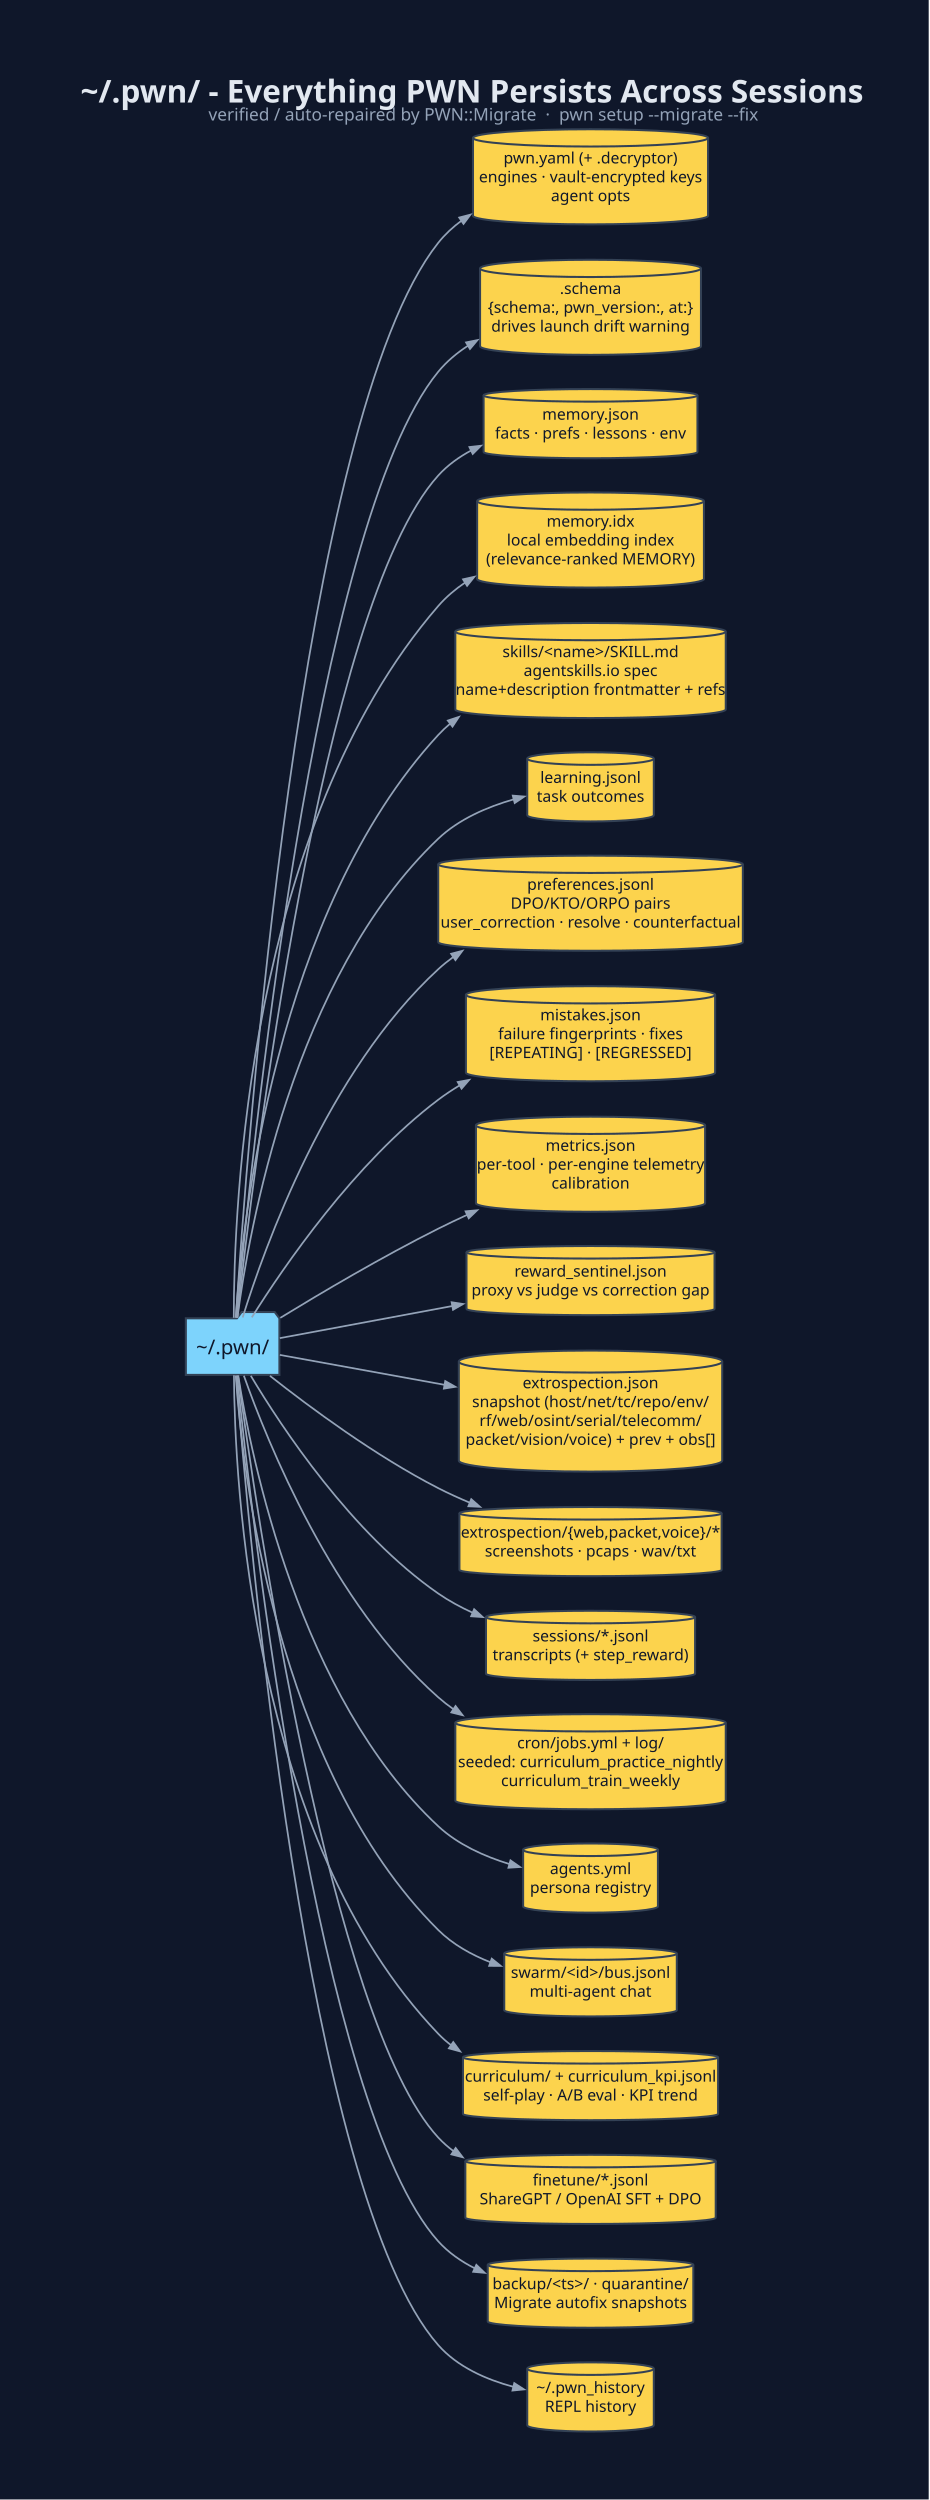
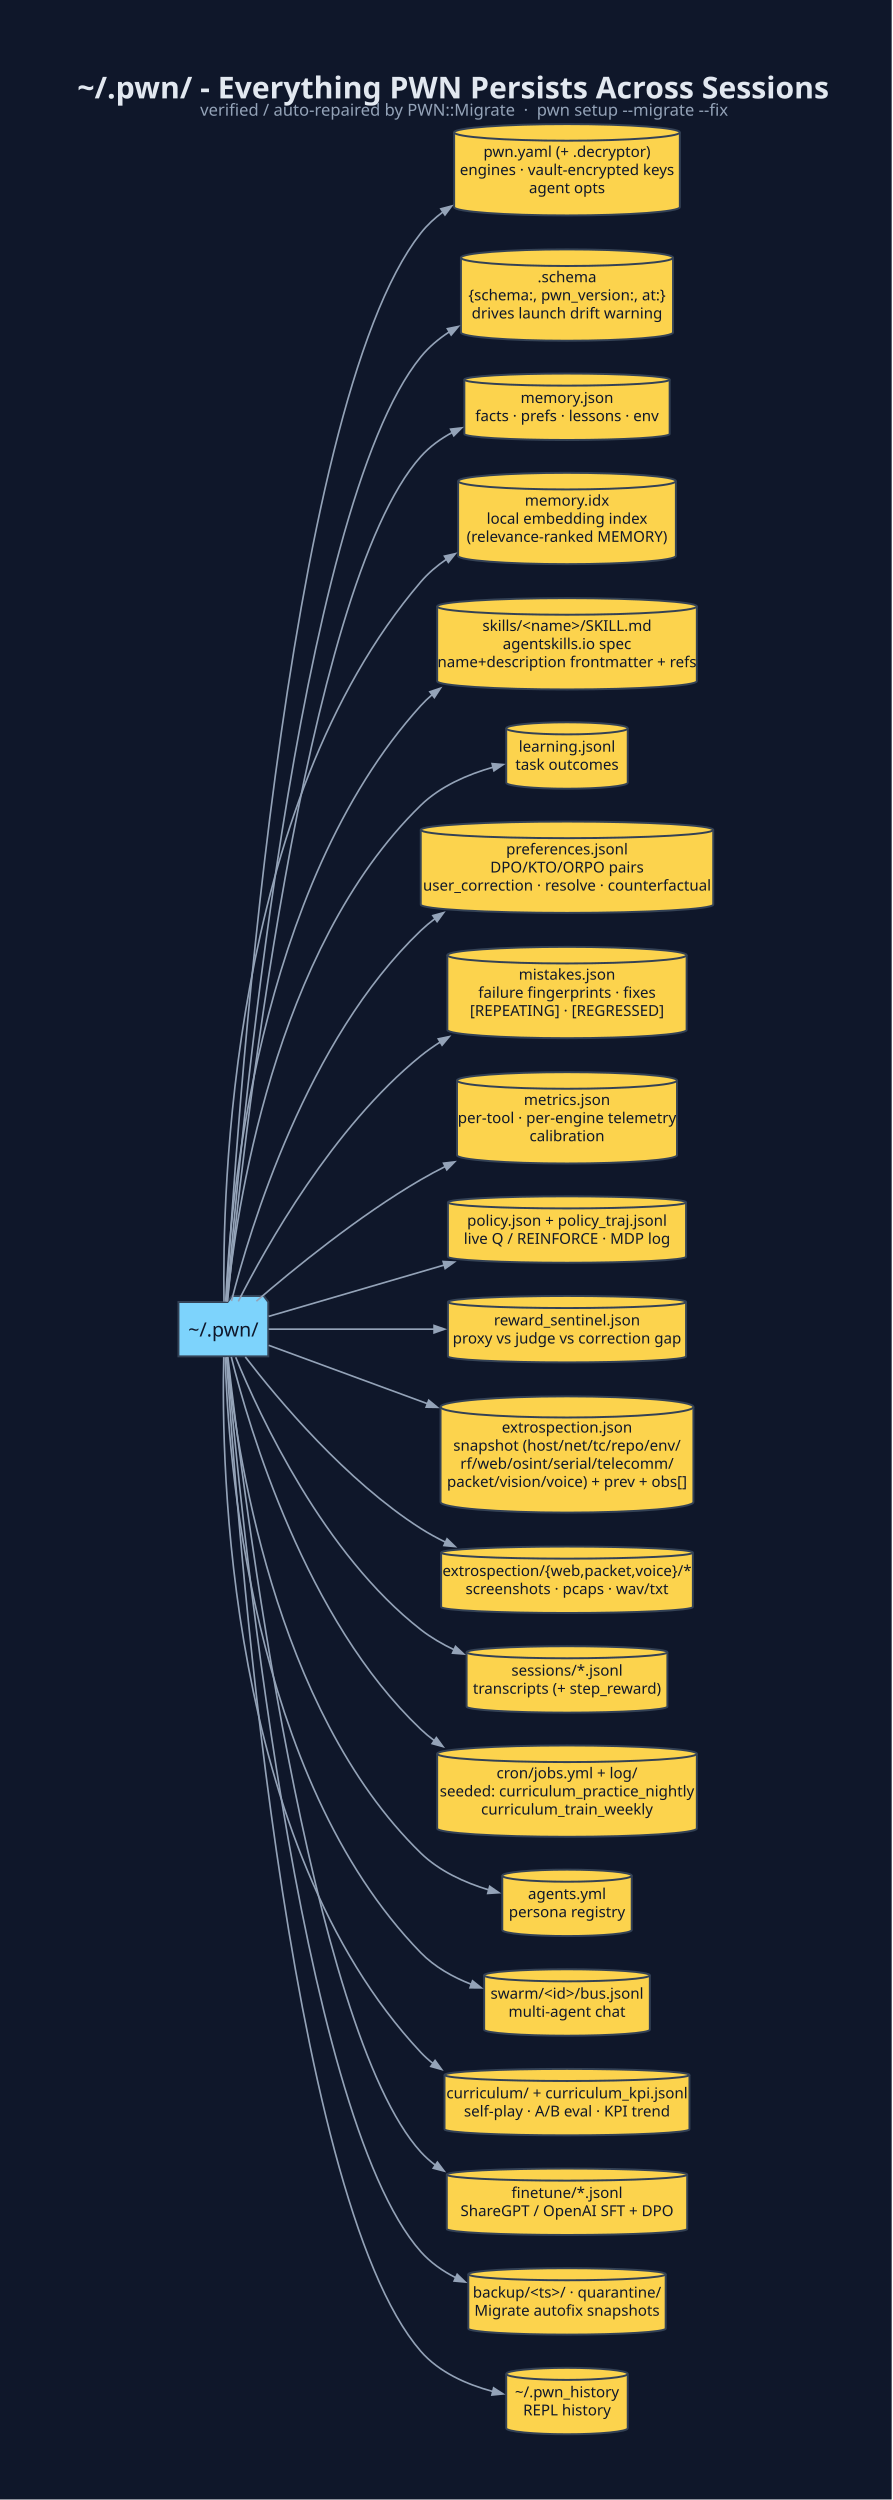
- <svg xmlns="http://www.w3.org/2000/svg" width="591pt" height="1590pt" viewBox="0.00 0.00 591.00 1590.00">
-   <g id="graph0" class="graph" transform="scale(1 1) rotate(0) translate(43.2 1546.45)">
-     <polygon fill="#0f172a" stroke="none" points="-43.2,43.2 -43.2,-1546.45 547.45,-1546.45 547.45,43.2 -43.2,43.2" />
-     <text xml:space="preserve" text-anchor="start" x="8" y="-1481.25" font-family="sans-Serif" font-weight="bold" font-size="20.00" fill="#e2e8f0">~/.pwn/ - Everything PWN Persists Across Sessions</text>
-     <text xml:space="preserve" text-anchor="start" x="89.38" y="-1469.8" font-family="sans-Serif" font-size="11.00" fill="#94a3b8">verified / auto-repaired by PWN::Migrate  ·  pwn setup --migrate --fix</text>
+ <svg xmlns="http://www.w3.org/2000/svg" width="591pt" height="1656pt" viewBox="0.00 0.00 591.00 1656.00">
+   <g id="graph0" class="graph" transform="scale(1 1) rotate(0) translate(43.2 1612.45)">
+     <polygon fill="#0f172a" stroke="none" points="-43.2,43.2 -43.2,-1612.45 547.45,-1612.45 547.45,43.2 -43.2,43.2" />
+     <text xml:space="preserve" text-anchor="start" x="8" y="-1547.25" font-family="sans-Serif" font-weight="bold" font-size="20.00" fill="#e2e8f0">~/.pwn/ - Everything PWN Persists Across Sessions</text>
+     <text xml:space="preserve" text-anchor="start" x="89.38" y="-1535.8" font-family="sans-Serif" font-size="11.00" fill="#94a3b8">verified / auto-repaired by PWN::Migrate  ·  pwn setup --migrate --fix</text>
    <g id="node1" class="node">
-       <polygon fill="#7dd3fc" stroke="#334155" stroke-width="1.3" points="134.5,-708 131.5,-712 110.5,-712 107.5,-708 75,-708 75,-672 134.5,-672 134.5,-708" />
-       <text xml:space="preserve" text-anchor="middle" x="104.75" y="-685.15" font-family="sans-Serif" font-size="13.00" fill="#0f172a">~/.pwn/</text>
+       <polygon fill="#7dd3fc" stroke="#334155" stroke-width="1.3" points="134.5,-750 131.5,-754 110.5,-754 107.5,-750 75,-750 75,-714 134.5,-714 134.5,-750" />
+       <text xml:space="preserve" text-anchor="middle" x="104.75" y="-727.15" font-family="sans-Serif" font-size="13.00" fill="#0f172a">~/.pwn/</text>
    </g>
    <g id="node2" class="node">
-       <path fill="#fcd34d" stroke="#334155" stroke-width="1.3" d="M407.12,-1458.75C407.12,-1461.78 373.62,-1464.25 332.38,-1464.25 291.13,-1464.25 257.62,-1461.78 257.62,-1458.75 257.62,-1458.75 257.62,-1409.25 257.62,-1409.25 257.62,-1406.22 291.13,-1403.75 332.38,-1403.75 373.62,-1403.75 407.12,-1406.22 407.12,-1409.25 407.12,-1409.25 407.12,-1458.75 407.12,-1458.75" />
-       <path fill="none" stroke="#334155" stroke-width="1.3" d="M407.12,-1458.75C407.12,-1455.72 373.62,-1453.25 332.38,-1453.25 291.13,-1453.25 257.62,-1455.72 257.62,-1458.75" />
-       <text xml:space="preserve" text-anchor="middle" x="332.38" y="-1442.5" font-family="sans-Serif" font-size="10.00" fill="#0f172a">pwn.yaml (+ .decryptor)</text>
-       <text xml:space="preserve" text-anchor="middle" x="332.38" y="-1430.5" font-family="sans-Serif" font-size="10.00" fill="#0f172a">engines · vault-encrypted keys</text>
-       <text xml:space="preserve" text-anchor="middle" x="332.38" y="-1418.5" font-family="sans-Serif" font-size="10.00" fill="#0f172a">agent opts</text>
+       <path fill="#fcd34d" stroke="#334155" stroke-width="1.3" d="M407.12,-1524.75C407.12,-1527.78 373.62,-1530.25 332.38,-1530.25 291.13,-1530.25 257.62,-1527.78 257.62,-1524.75 257.62,-1524.75 257.62,-1475.25 257.62,-1475.25 257.62,-1472.22 291.13,-1469.75 332.38,-1469.75 373.62,-1469.75 407.12,-1472.22 407.12,-1475.25 407.12,-1475.25 407.12,-1524.75 407.12,-1524.75" />
+       <path fill="none" stroke="#334155" stroke-width="1.3" d="M407.12,-1524.75C407.12,-1521.72 373.62,-1519.25 332.38,-1519.25 291.13,-1519.25 257.62,-1521.72 257.62,-1524.75" />
+       <text xml:space="preserve" text-anchor="middle" x="332.38" y="-1508.5" font-family="sans-Serif" font-size="10.00" fill="#0f172a">pwn.yaml (+ .decryptor)</text>
+       <text xml:space="preserve" text-anchor="middle" x="332.38" y="-1496.5" font-family="sans-Serif" font-size="10.00" fill="#0f172a">engines · vault-encrypted keys</text>
+       <text xml:space="preserve" text-anchor="middle" x="332.38" y="-1484.5" font-family="sans-Serif" font-size="10.00" fill="#0f172a">agent opts</text>
    </g>
    <g id="edge1" class="edge">
-       <path fill="none" stroke="#94a3b8" stroke-width="1.1" d="M106.85,-708.39C113.15,-807.85 147.43,-1280.92 235.5,-1392 239.8,-1397.42 244.94,-1402.16 250.58,-1406.3" />
-       <polygon fill="#94a3b8" stroke="#94a3b8" stroke-width="1.1" points="248.85,-1408.09 256.03,-1409.96 251.59,-1404.03 248.85,-1408.09" />
+       <path fill="none" stroke="#94a3b8" stroke-width="1.1" d="M106.73,-750.35C112.47,-851.7 144.66,-1342.72 235.5,-1458 239.78,-1463.44 244.92,-1468.19 250.55,-1472.33" />
+       <polygon fill="#94a3b8" stroke="#94a3b8" stroke-width="1.1" points="248.82,-1474.12 255.99,-1476 251.55,-1470.05 248.82,-1474.12" />
    </g>
    <g id="node3" class="node">
-       <path fill="#fcd34d" stroke="#334155" stroke-width="1.3" d="M402.62,-1375.75C402.62,-1378.78 371.14,-1381.25 332.38,-1381.25 293.61,-1381.25 262.12,-1378.78 262.12,-1375.75 262.12,-1375.75 262.12,-1326.25 262.12,-1326.25 262.12,-1323.22 293.61,-1320.75 332.38,-1320.75 371.14,-1320.75 402.62,-1323.22 402.62,-1326.25 402.62,-1326.25 402.62,-1375.75 402.62,-1375.75" />
-       <path fill="none" stroke="#334155" stroke-width="1.3" d="M402.62,-1375.75C402.62,-1372.72 371.14,-1370.25 332.38,-1370.25 293.61,-1370.25 262.12,-1372.72 262.12,-1375.75" />
-       <text xml:space="preserve" text-anchor="middle" x="332.38" y="-1359.5" font-family="sans-Serif" font-size="10.00" fill="#0f172a">.schema</text>
-       <text xml:space="preserve" text-anchor="middle" x="332.38" y="-1347.5" font-family="sans-Serif" font-size="10.00" fill="#0f172a">{schema:, pwn_version:, at:}</text>
-       <text xml:space="preserve" text-anchor="middle" x="332.38" y="-1335.5" font-family="sans-Serif" font-size="10.00" fill="#0f172a">drives launch drift warning</text>
+       <path fill="#fcd34d" stroke="#334155" stroke-width="1.3" d="M402.62,-1441.75C402.62,-1444.78 371.14,-1447.25 332.38,-1447.25 293.61,-1447.25 262.12,-1444.78 262.12,-1441.75 262.12,-1441.75 262.12,-1392.25 262.12,-1392.25 262.12,-1389.22 293.61,-1386.75 332.38,-1386.75 371.14,-1386.75 402.62,-1389.22 402.62,-1392.25 402.62,-1392.25 402.62,-1441.75 402.62,-1441.75" />
+       <path fill="none" stroke="#334155" stroke-width="1.3" d="M402.62,-1441.75C402.62,-1438.72 371.14,-1436.25 332.38,-1436.25 293.61,-1436.25 262.12,-1438.72 262.12,-1441.75" />
+       <text xml:space="preserve" text-anchor="middle" x="332.38" y="-1425.5" font-family="sans-Serif" font-size="10.00" fill="#0f172a">.schema</text>
+       <text xml:space="preserve" text-anchor="middle" x="332.38" y="-1413.5" font-family="sans-Serif" font-size="10.00" fill="#0f172a">{schema:, pwn_version:, at:}</text>
+       <text xml:space="preserve" text-anchor="middle" x="332.38" y="-1401.5" font-family="sans-Serif" font-size="10.00" fill="#0f172a">drives launch drift warning</text>
    </g>
    <g id="edge2" class="edge">
-       <path fill="none" stroke="#94a3b8" stroke-width="1.1" d="M107.32,-708.35C115.56,-800.64 156.39,-1213.46 235.5,-1310 240.84,-1316.51 247.4,-1322.01 254.56,-1326.65" />
-       <polygon fill="#94a3b8" stroke="#94a3b8" stroke-width="1.1" points="253.2,-1328.69 260.47,-1330.16 255.7,-1324.48 253.2,-1328.69" />
+       <path fill="none" stroke="#94a3b8" stroke-width="1.1" d="M107.17,-750.43C114.81,-845 153.65,-1275.35 235.5,-1376 240.81,-1382.53 247.36,-1388.04 254.51,-1392.69" />
+       <polygon fill="#94a3b8" stroke="#94a3b8" stroke-width="1.1" points="253.15,-1394.73 260.42,-1396.2 255.65,-1390.52 253.15,-1394.73" />
    </g>
    <g id="node4" class="node">
-       <path fill="#fcd34d" stroke="#334155" stroke-width="1.3" d="M400.38,-1295C400.38,-1297.21 369.9,-1299 332.38,-1299 294.85,-1299 264.38,-1297.21 264.38,-1295 264.38,-1295 264.38,-1259 264.38,-1259 264.38,-1256.79 294.85,-1255 332.38,-1255 369.9,-1255 400.38,-1256.79 400.38,-1259 400.38,-1259 400.38,-1295 400.38,-1295" />
-       <path fill="none" stroke="#334155" stroke-width="1.3" d="M400.38,-1295C400.38,-1292.79 369.9,-1291 332.38,-1291 294.85,-1291 264.38,-1292.79 264.38,-1295" />
-       <text xml:space="preserve" text-anchor="middle" x="332.38" y="-1279.5" font-family="sans-Serif" font-size="10.00" fill="#0f172a">memory.json</text>
-       <text xml:space="preserve" text-anchor="middle" x="332.38" y="-1267.5" font-family="sans-Serif" font-size="10.00" fill="#0f172a">facts · prefs · lessons · env</text>
+       <path fill="#fcd34d" stroke="#334155" stroke-width="1.3" d="M400.38,-1361C400.38,-1363.21 369.9,-1365 332.38,-1365 294.85,-1365 264.38,-1363.21 264.38,-1361 264.38,-1361 264.38,-1325 264.38,-1325 264.38,-1322.79 294.85,-1321 332.38,-1321 369.9,-1321 400.38,-1322.79 400.38,-1325 400.38,-1325 400.38,-1361 400.38,-1361" />
+       <path fill="none" stroke="#334155" stroke-width="1.3" d="M400.38,-1361C400.38,-1358.79 369.9,-1357 332.38,-1357 294.85,-1357 264.38,-1358.79 264.38,-1361" />
+       <text xml:space="preserve" text-anchor="middle" x="332.38" y="-1345.5" font-family="sans-Serif" font-size="10.00" fill="#0f172a">memory.json</text>
+       <text xml:space="preserve" text-anchor="middle" x="332.38" y="-1333.5" font-family="sans-Serif" font-size="10.00" fill="#0f172a">facts · prefs · lessons · env</text>
    </g>
    <g id="edge3" class="edge">
-       <path fill="none" stroke="#94a3b8" stroke-width="1.1" d="M107.69,-708.49C117.13,-795.26 160.92,-1161.44 235.5,-1244 241.46,-1250.6 248.81,-1255.88 256.76,-1260.11" />
-       <polygon fill="#94a3b8" stroke="#94a3b8" stroke-width="1.1" points="255.33,-1262.14 262.7,-1262.97 257.46,-1257.73 255.33,-1262.14" />
+       <path fill="none" stroke="#94a3b8" stroke-width="1.1" d="M107.48,-750.38C116.21,-839.24 158,-1223.4 235.5,-1310 241.43,-1316.63 248.76,-1321.93 256.7,-1326.16" />
+       <polygon fill="#94a3b8" stroke="#94a3b8" stroke-width="1.1" points="255.27,-1328.19 262.64,-1329.03 257.4,-1323.78 255.27,-1328.19" />
    </g>
    <g id="node5" class="node">
-       <path fill="#fcd34d" stroke="#334155" stroke-width="1.3" d="M404.5,-1227.75C404.5,-1230.78 372.17,-1233.25 332.38,-1233.25 292.58,-1233.25 260.25,-1230.78 260.25,-1227.75 260.25,-1227.75 260.25,-1178.25 260.25,-1178.25 260.25,-1175.22 292.58,-1172.75 332.38,-1172.75 372.17,-1172.75 404.5,-1175.22 404.5,-1178.25 404.5,-1178.25 404.5,-1227.75 404.5,-1227.75" />
-       <path fill="none" stroke="#334155" stroke-width="1.3" d="M404.5,-1227.75C404.5,-1224.72 372.17,-1222.25 332.38,-1222.25 292.58,-1222.25 260.25,-1224.72 260.25,-1227.75" />
-       <text xml:space="preserve" text-anchor="middle" x="332.38" y="-1211.5" font-family="sans-Serif" font-size="10.00" fill="#0f172a">memory.idx</text>
-       <text xml:space="preserve" text-anchor="middle" x="332.38" y="-1199.5" font-family="sans-Serif" font-size="10.00" fill="#0f172a">local embedding index</text>
-       <text xml:space="preserve" text-anchor="middle" x="332.38" y="-1187.5" font-family="sans-Serif" font-size="10.00" fill="#0f172a">(relevance-ranked MEMORY)</text>
+       <path fill="#fcd34d" stroke="#334155" stroke-width="1.3" d="M404.5,-1293.75C404.5,-1296.78 372.17,-1299.25 332.38,-1299.25 292.58,-1299.25 260.25,-1296.78 260.25,-1293.75 260.25,-1293.75 260.25,-1244.25 260.25,-1244.25 260.25,-1241.22 292.58,-1238.75 332.38,-1238.75 372.17,-1238.75 404.5,-1241.22 404.5,-1244.25 404.5,-1244.25 404.5,-1293.75 404.5,-1293.75" />
+       <path fill="none" stroke="#334155" stroke-width="1.3" d="M404.5,-1293.75C404.5,-1290.72 372.17,-1288.25 332.38,-1288.25 292.58,-1288.25 260.25,-1290.72 260.25,-1293.75" />
+       <text xml:space="preserve" text-anchor="middle" x="332.38" y="-1277.5" font-family="sans-Serif" font-size="10.00" fill="#0f172a">memory.idx</text>
+       <text xml:space="preserve" text-anchor="middle" x="332.38" y="-1265.5" font-family="sans-Serif" font-size="10.00" fill="#0f172a">local embedding index</text>
+       <text xml:space="preserve" text-anchor="middle" x="332.38" y="-1253.5" font-family="sans-Serif" font-size="10.00" fill="#0f172a">(relevance-ranked MEMORY)</text>
    </g>
    <g id="edge4" class="edge">
-       <path fill="none" stroke="#94a3b8" stroke-width="1.1" d="M105.48,-708.34C105.45,-776.83 114.23,-1020.86 235.5,-1161 240.48,-1166.75 246.39,-1171.75 252.8,-1176.08" />
-       <polygon fill="#94a3b8" stroke="#94a3b8" stroke-width="1.1" points="251.28,-1178.01 258.52,-1179.64 253.87,-1173.86 251.28,-1178.01" />
+       <path fill="none" stroke="#94a3b8" stroke-width="1.1" d="M105.18,-750.28C103.99,-820.82 108.81,-1078.75 235.5,-1227 240.44,-1232.78 246.33,-1237.8 252.73,-1242.14" />
+       <polygon fill="#94a3b8" stroke="#94a3b8" stroke-width="1.1" points="251.2,-1244.07 258.43,-1245.71 253.8,-1239.92 251.2,-1244.07" />
    </g>
    <g id="node6" class="node">
-       <path fill="#fcd34d" stroke="#334155" stroke-width="1.3" d="M418.38,-1144.75C418.38,-1147.78 379.83,-1150.25 332.38,-1150.25 284.92,-1150.25 246.38,-1147.78 246.38,-1144.75 246.38,-1144.75 246.38,-1095.25 246.38,-1095.25 246.38,-1092.22 284.92,-1089.75 332.38,-1089.75 379.83,-1089.75 418.38,-1092.22 418.38,-1095.25 418.38,-1095.25 418.38,-1144.75 418.38,-1144.75" />
-       <path fill="none" stroke="#334155" stroke-width="1.3" d="M418.38,-1144.75C418.38,-1141.72 379.83,-1139.25 332.38,-1139.25 284.92,-1139.25 246.38,-1141.72 246.38,-1144.75" />
-       <text xml:space="preserve" text-anchor="middle" x="332.38" y="-1128.5" font-family="sans-Serif" font-size="10.00" fill="#0f172a">skills/&lt;name&gt;/SKILL.md</text>
-       <text xml:space="preserve" text-anchor="middle" x="332.38" y="-1116.5" font-family="sans-Serif" font-size="10.00" fill="#0f172a">agentskills.io spec</text>
-       <text xml:space="preserve" text-anchor="middle" x="332.38" y="-1104.5" font-family="sans-Serif" font-size="10.00" fill="#0f172a">name+description frontmatter + refs</text>
+       <path fill="#fcd34d" stroke="#334155" stroke-width="1.3" d="M418.38,-1210.75C418.38,-1213.78 379.83,-1216.25 332.38,-1216.25 284.92,-1216.25 246.38,-1213.78 246.38,-1210.75 246.38,-1210.75 246.38,-1161.25 246.38,-1161.25 246.38,-1158.22 284.92,-1155.75 332.38,-1155.75 379.83,-1155.75 418.38,-1158.22 418.38,-1161.25 418.38,-1161.25 418.38,-1210.75 418.38,-1210.75" />
+       <path fill="none" stroke="#334155" stroke-width="1.3" d="M418.38,-1210.75C418.38,-1207.72 379.83,-1205.25 332.38,-1205.25 284.92,-1205.25 246.38,-1207.72 246.38,-1210.75" />
+       <text xml:space="preserve" text-anchor="middle" x="332.38" y="-1194.5" font-family="sans-Serif" font-size="10.00" fill="#0f172a">skills/&lt;name&gt;/SKILL.md</text>
+       <text xml:space="preserve" text-anchor="middle" x="332.38" y="-1182.5" font-family="sans-Serif" font-size="10.00" fill="#0f172a">agentskills.io spec</text>
+       <text xml:space="preserve" text-anchor="middle" x="332.38" y="-1170.5" font-family="sans-Serif" font-size="10.00" fill="#0f172a">name+description frontmatter + refs</text>
    </g>
    <g id="edge5" class="edge">
-       <path fill="none" stroke="#94a3b8" stroke-width="1.1" d="M106.72,-708.5C110.87,-769.48 132.05,-966.68 235.5,-1079 237.91,-1081.62 240.52,-1084.08 243.29,-1086.39" />
-       <polygon fill="#94a3b8" stroke="#94a3b8" stroke-width="1.1" points="241.61,-1088.19 248.66,-1090.5 244.59,-1084.3 241.61,-1088.19" />
+       <path fill="none" stroke="#94a3b8" stroke-width="1.1" d="M106.29,-750.28C109.09,-813.36 126.57,-1024.63 235.5,-1145 237.89,-1147.64 240.48,-1150.12 243.23,-1152.45" />
+       <polygon fill="#94a3b8" stroke="#94a3b8" stroke-width="1.1" points="241.54,-1154.24 248.57,-1156.58 244.53,-1150.36 241.54,-1154.24" />
    </g>
    <g id="node7" class="node">
-       <path fill="#fcd34d" stroke="#334155" stroke-width="1.3" d="M372.62,-1064C372.62,-1066.21 354.58,-1068 332.38,-1068 310.17,-1068 292.12,-1066.21 292.12,-1064 292.12,-1064 292.12,-1028 292.12,-1028 292.12,-1025.79 310.17,-1024 332.38,-1024 354.58,-1024 372.62,-1025.79 372.62,-1028 372.62,-1028 372.62,-1064 372.62,-1064" />
-       <path fill="none" stroke="#334155" stroke-width="1.3" d="M372.62,-1064C372.62,-1061.79 354.58,-1060 332.38,-1060 310.17,-1060 292.12,-1061.79 292.12,-1064" />
-       <text xml:space="preserve" text-anchor="middle" x="332.38" y="-1048.5" font-family="sans-Serif" font-size="10.00" fill="#0f172a">learning.jsonl</text>
-       <text xml:space="preserve" text-anchor="middle" x="332.38" y="-1036.5" font-family="sans-Serif" font-size="10.00" fill="#0f172a">task outcomes</text>
+       <path fill="#fcd34d" stroke="#334155" stroke-width="1.3" d="M372.62,-1130C372.62,-1132.21 354.58,-1134 332.38,-1134 310.17,-1134 292.12,-1132.21 292.12,-1130 292.12,-1130 292.12,-1094 292.12,-1094 292.12,-1091.79 310.17,-1090 332.38,-1090 354.58,-1090 372.62,-1091.79 372.62,-1094 372.62,-1094 372.62,-1130 372.62,-1130" />
+       <path fill="none" stroke="#334155" stroke-width="1.3" d="M372.62,-1130C372.62,-1127.79 354.58,-1126 332.38,-1126 310.17,-1126 292.12,-1127.79 292.12,-1130" />
+       <text xml:space="preserve" text-anchor="middle" x="332.38" y="-1114.5" font-family="sans-Serif" font-size="10.00" fill="#0f172a">learning.jsonl</text>
+       <text xml:space="preserve" text-anchor="middle" x="332.38" y="-1102.5" font-family="sans-Serif" font-size="10.00" fill="#0f172a">task outcomes</text>
    </g>
    <g id="edge6" class="edge">
-       <path fill="none" stroke="#94a3b8" stroke-width="1.1" d="M107.8,-708.29C114.87,-762.69 143.09,-925.14 235.5,-1013 248.66,-1025.51 266.77,-1033.29 283.71,-1038.13" />
-       <polygon fill="#94a3b8" stroke="#94a3b8" stroke-width="1.1" points="282.91,-1040.45 290.3,-1039.86 284.15,-1035.71 282.91,-1040.45" />
+       <path fill="none" stroke="#94a3b8" stroke-width="1.1" d="M107.24,-750.39C112.83,-807.5 137.59,-983.64 235.5,-1079 248.5,-1091.67 266.59,-1099.48 283.55,-1104.3" />
+       <polygon fill="#94a3b8" stroke="#94a3b8" stroke-width="1.1" points="282.76,-1106.63 290.15,-1106.02 283.99,-1101.88 282.76,-1106.63" />
    </g>
    <g id="node8" class="node">
-       <path fill="#fcd34d" stroke="#334155" stroke-width="1.3" d="M429.25,-996.75C429.25,-999.78 385.83,-1002.25 332.38,-1002.25 278.92,-1002.25 235.5,-999.78 235.5,-996.75 235.5,-996.75 235.5,-947.25 235.5,-947.25 235.5,-944.22 278.92,-941.75 332.38,-941.75 385.83,-941.75 429.25,-944.22 429.25,-947.25 429.25,-947.25 429.25,-996.75 429.25,-996.75" />
-       <path fill="none" stroke="#334155" stroke-width="1.3" d="M429.25,-996.75C429.25,-993.72 385.83,-991.25 332.38,-991.25 278.92,-991.25 235.5,-993.72 235.5,-996.75" />
-       <text xml:space="preserve" text-anchor="middle" x="332.38" y="-980.5" font-family="sans-Serif" font-size="10.00" fill="#0f172a">preferences.jsonl</text>
-       <text xml:space="preserve" text-anchor="middle" x="332.38" y="-968.5" font-family="sans-Serif" font-size="10.00" fill="#0f172a">DPO/KTO/ORPO pairs</text>
-       <text xml:space="preserve" text-anchor="middle" x="332.38" y="-956.5" font-family="sans-Serif" font-size="10.00" fill="#0f172a">user_correction · resolve · counterfactual</text>
+       <path fill="#fcd34d" stroke="#334155" stroke-width="1.3" d="M429.25,-1062.75C429.25,-1065.78 385.83,-1068.25 332.38,-1068.25 278.92,-1068.25 235.5,-1065.78 235.5,-1062.75 235.5,-1062.75 235.5,-1013.25 235.5,-1013.25 235.5,-1010.22 278.92,-1007.75 332.38,-1007.75 385.83,-1007.75 429.25,-1010.22 429.25,-1013.25 429.25,-1013.25 429.25,-1062.75 429.25,-1062.75" />
+       <path fill="none" stroke="#334155" stroke-width="1.3" d="M429.25,-1062.75C429.25,-1059.72 385.83,-1057.25 332.38,-1057.25 278.92,-1057.25 235.5,-1059.72 235.5,-1062.75" />
+       <text xml:space="preserve" text-anchor="middle" x="332.38" y="-1046.5" font-family="sans-Serif" font-size="10.00" fill="#0f172a">preferences.jsonl</text>
+       <text xml:space="preserve" text-anchor="middle" x="332.38" y="-1034.5" font-family="sans-Serif" font-size="10.00" fill="#0f172a">DPO/KTO/ORPO pairs</text>
+       <text xml:space="preserve" text-anchor="middle" x="332.38" y="-1022.5" font-family="sans-Serif" font-size="10.00" fill="#0f172a">user_correction · resolve · counterfactual</text>
    </g>
    <g id="edge7" class="edge">
-       <path fill="none" stroke="#94a3b8" stroke-width="1.1" d="M111.14,-708.55C124.82,-752.68 164.93,-865.04 235.5,-930 238.52,-932.78 241.75,-935.39 245.13,-937.85" />
-       <polygon fill="#94a3b8" stroke="#94a3b8" stroke-width="1.1" points="243.71,-939.85 250.88,-941.74 246.46,-935.79 243.71,-939.85" />
+       <path fill="none" stroke="#94a3b8" stroke-width="1.1" d="M110.14,-750.64C122.16,-797.87 159.86,-923.61 235.5,-996 238.46,-998.83 241.65,-1001.5 244.99,-1003.99" />
+       <polygon fill="#94a3b8" stroke="#94a3b8" stroke-width="1.1" points="243.54,-1005.97 250.69,-1007.94 246.33,-1001.94 243.54,-1005.97" />
    </g>
    <g id="node9" class="node">
-       <path fill="#fcd34d" stroke="#334155" stroke-width="1.3" d="M411.62,-913.75C411.62,-916.78 376.1,-919.25 332.38,-919.25 288.65,-919.25 253.12,-916.78 253.12,-913.75 253.12,-913.75 253.12,-864.25 253.12,-864.25 253.12,-861.22 288.65,-858.75 332.38,-858.75 376.1,-858.75 411.62,-861.22 411.62,-864.25 411.62,-864.25 411.62,-913.75 411.62,-913.75" />
-       <path fill="none" stroke="#334155" stroke-width="1.3" d="M411.62,-913.75C411.62,-910.72 376.1,-908.25 332.38,-908.25 288.65,-908.25 253.12,-910.72 253.12,-913.75" />
-       <text xml:space="preserve" text-anchor="middle" x="332.38" y="-897.5" font-family="sans-Serif" font-size="10.00" fill="#0f172a">mistakes.json</text>
-       <text xml:space="preserve" text-anchor="middle" x="332.38" y="-885.5" font-family="sans-Serif" font-size="10.00" fill="#0f172a">failure fingerprints · fixes</text>
-       <text xml:space="preserve" text-anchor="middle" x="332.38" y="-873.5" font-family="sans-Serif" font-size="10.00" fill="#0f172a">[REPEATING] · [REGRESSED]</text>
+       <path fill="#fcd34d" stroke="#334155" stroke-width="1.3" d="M411.62,-979.75C411.62,-982.78 376.1,-985.25 332.38,-985.25 288.65,-985.25 253.12,-982.78 253.12,-979.75 253.12,-979.75 253.12,-930.25 253.12,-930.25 253.12,-927.22 288.65,-924.75 332.38,-924.75 376.1,-924.75 411.62,-927.22 411.62,-930.25 411.62,-930.25 411.62,-979.75 411.62,-979.75" />
+       <path fill="none" stroke="#334155" stroke-width="1.3" d="M411.62,-979.75C411.62,-976.72 376.1,-974.25 332.38,-974.25 288.65,-974.25 253.12,-976.72 253.12,-979.75" />
+       <text xml:space="preserve" text-anchor="middle" x="332.38" y="-963.5" font-family="sans-Serif" font-size="10.00" fill="#0f172a">mistakes.json</text>
+       <text xml:space="preserve" text-anchor="middle" x="332.38" y="-951.5" font-family="sans-Serif" font-size="10.00" fill="#0f172a">failure fingerprints · fixes</text>
+       <text xml:space="preserve" text-anchor="middle" x="332.38" y="-939.5" font-family="sans-Serif" font-size="10.00" fill="#0f172a">[REPEATING] · [REGRESSED]</text>
    </g>
    <g id="edge8" class="edge">
-       <path fill="none" stroke="#94a3b8" stroke-width="1.1" d="M116.96,-708.61C137.1,-740.7 182.3,-806.85 235.5,-847 239.89,-850.31 244.57,-853.42 249.43,-856.34" />
-       <polygon fill="#94a3b8" stroke="#94a3b8" stroke-width="1.1" points="247.91,-858.3 255.2,-859.65 250.35,-854.04 247.91,-858.3" />
+       <path fill="none" stroke="#94a3b8" stroke-width="1.1" d="M114.64,-750.4C132.76,-786.19 177.22,-865.79 235.5,-913 239.58,-916.3 243.95,-919.4 248.51,-922.28" />
+       <polygon fill="#94a3b8" stroke="#94a3b8" stroke-width="1.1" points="247.11,-924.3 254.38,-925.8 249.63,-920.1 247.11,-924.3" />
    </g>
    <g id="node10" class="node">
-       <path fill="#fcd34d" stroke="#334155" stroke-width="1.3" d="M405.25,-830.75C405.25,-833.78 372.59,-836.25 332.38,-836.25 292.16,-836.25 259.5,-833.78 259.5,-830.75 259.5,-830.75 259.5,-781.25 259.5,-781.25 259.5,-778.22 292.16,-775.75 332.38,-775.75 372.59,-775.75 405.25,-778.22 405.25,-781.25 405.25,-781.25 405.25,-830.75 405.25,-830.75" />
-       <path fill="none" stroke="#334155" stroke-width="1.3" d="M405.25,-830.75C405.25,-827.72 372.59,-825.25 332.38,-825.25 292.16,-825.25 259.5,-827.72 259.5,-830.75" />
-       <text xml:space="preserve" text-anchor="middle" x="332.38" y="-814.5" font-family="sans-Serif" font-size="10.00" fill="#0f172a">metrics.json</text>
-       <text xml:space="preserve" text-anchor="middle" x="332.38" y="-802.5" font-family="sans-Serif" font-size="10.00" fill="#0f172a">per-tool · per-engine telemetry</text>
-       <text xml:space="preserve" text-anchor="middle" x="332.38" y="-790.5" font-family="sans-Serif" font-size="10.00" fill="#0f172a">calibration</text>
+       <path fill="#fcd34d" stroke="#334155" stroke-width="1.3" d="M405.25,-896.75C405.25,-899.78 372.59,-902.25 332.38,-902.25 292.16,-902.25 259.5,-899.78 259.5,-896.75 259.5,-896.75 259.5,-847.25 259.5,-847.25 259.5,-844.22 292.16,-841.75 332.38,-841.75 372.59,-841.75 405.25,-844.22 405.25,-847.25 405.25,-847.25 405.25,-896.75 405.25,-896.75" />
+       <path fill="none" stroke="#334155" stroke-width="1.3" d="M405.25,-896.75C405.25,-893.72 372.59,-891.25 332.38,-891.25 292.16,-891.25 259.5,-893.72 259.5,-896.75" />
+       <text xml:space="preserve" text-anchor="middle" x="332.38" y="-880.5" font-family="sans-Serif" font-size="10.00" fill="#0f172a">metrics.json</text>
+       <text xml:space="preserve" text-anchor="middle" x="332.38" y="-868.5" font-family="sans-Serif" font-size="10.00" fill="#0f172a">per-tool · per-engine telemetry</text>
+       <text xml:space="preserve" text-anchor="middle" x="332.38" y="-856.5" font-family="sans-Serif" font-size="10.00" fill="#0f172a">calibration</text>
    </g>
    <g id="edge9" class="edge">
-       <path fill="none" stroke="#94a3b8" stroke-width="1.1" d="M135.08,-708.31C161.02,-724.18 200.14,-747.3 235.5,-765 241.55,-768.03 247.88,-771.05 254.27,-773.99" />
-       <polygon fill="#94a3b8" stroke="#94a3b8" stroke-width="1.1" points="252.89,-776.06 260.28,-776.73 254.92,-771.6 252.89,-776.06" />
+       <path fill="none" stroke="#94a3b8" stroke-width="1.1" d="M126.63,-750.55C151.35,-771.88 194.38,-807.02 235.5,-831 240.71,-834.04 246.2,-836.99 251.79,-839.81" />
+       <polygon fill="#94a3b8" stroke="#94a3b8" stroke-width="1.1" points="250.61,-841.96 257.97,-842.84 252.77,-837.56 250.61,-841.96" />
    </g>
    <g id="node11" class="node">
+       <path fill="#fcd34d" stroke="#334155" stroke-width="1.3" d="M411.25,-816C411.25,-818.21 375.9,-820 332.38,-820 288.85,-820 253.5,-818.21 253.5,-816 253.5,-816 253.5,-780 253.5,-780 253.5,-777.79 288.85,-776 332.38,-776 375.9,-776 411.25,-777.79 411.25,-780 411.25,-780 411.25,-816 411.25,-816" />
+       <path fill="none" stroke="#334155" stroke-width="1.3" d="M411.25,-816C411.25,-813.79 375.9,-812 332.38,-812 288.85,-812 253.5,-813.79 253.5,-816" />
+       <text xml:space="preserve" text-anchor="middle" x="332.38" y="-800.5" font-family="sans-Serif" font-size="10.00" fill="#0f172a">policy.json + policy_traj.jsonl</text>
+       <text xml:space="preserve" text-anchor="middle" x="332.38" y="-788.5" font-family="sans-Serif" font-size="10.00" fill="#0f172a">live Q / REINFORCE · MDP log</text>
+     </g>
+     <g id="edge10" class="edge">
+       <path fill="none" stroke="#94a3b8" stroke-width="1.1" d="M134.78,-740.49C164.07,-749.06 210.61,-762.67 251.06,-774.5" />
+       <polygon fill="#94a3b8" stroke="#94a3b8" stroke-width="1.1" points="250.32,-776.84 257.72,-776.46 251.69,-772.14 250.32,-776.84" />
+     </g>
+     <g id="node12" class="node">
      <path fill="#fcd34d" stroke="#334155" stroke-width="1.3" d="M411.25,-750C411.25,-752.21 375.9,-754 332.38,-754 288.85,-754 253.5,-752.21 253.5,-750 253.5,-750 253.5,-714 253.5,-714 253.5,-711.79 288.85,-710 332.38,-710 375.9,-710 411.25,-711.79 411.25,-714 411.25,-714 411.25,-750 411.25,-750" />
      <path fill="none" stroke="#334155" stroke-width="1.3" d="M411.25,-750C411.25,-747.79 375.9,-746 332.38,-746 288.85,-746 253.5,-747.79 253.5,-750" />
      <text xml:space="preserve" text-anchor="middle" x="332.38" y="-734.5" font-family="sans-Serif" font-size="10.00" fill="#0f172a">reward_sentinel.json</text>
      <text xml:space="preserve" text-anchor="middle" x="332.38" y="-722.5" font-family="sans-Serif" font-size="10.00" fill="#0f172a">proxy vs judge vs correction gap</text>
    </g>
-     <g id="edge10" class="edge">
-       <path fill="none" stroke="#94a3b8" stroke-width="1.1" d="M134.78,-695.4C162.56,-700.58 205.87,-708.64 244.77,-715.88" />
-       <polygon fill="#94a3b8" stroke="#94a3b8" stroke-width="1.1" points="244.03,-718.23 251.36,-717.11 244.93,-713.42 244.03,-718.23" />
-     </g>
-     <g id="node12" class="node">
+     <g id="edge11" class="edge">
+       <path fill="none" stroke="#94a3b8" stroke-width="1.1" d="M134.78,-732C162.56,-732 205.87,-732 244.77,-732" />
+       <polygon fill="#94a3b8" stroke="#94a3b8" stroke-width="1.1" points="244.33,-734.45 251.33,-732 244.33,-729.55 244.33,-734.45" />
+     </g>
+     <g id="node13" class="node">
      <path fill="#fcd34d" stroke="#334155" stroke-width="1.3" d="M416.12,-680.5C416.12,-684.36 378.59,-687.5 332.38,-687.5 286.16,-687.5 248.62,-684.36 248.62,-680.5 248.62,-680.5 248.62,-617.5 248.62,-617.5 248.62,-613.64 286.16,-610.5 332.38,-610.5 378.59,-610.5 416.12,-613.64 416.12,-617.5 416.12,-617.5 416.12,-680.5 416.12,-680.5" />
      <path fill="none" stroke="#334155" stroke-width="1.3" d="M416.12,-680.5C416.12,-676.64 378.59,-673.5 332.38,-673.5 286.16,-673.5 248.62,-676.64 248.62,-680.5" />
      <text xml:space="preserve" text-anchor="middle" x="332.38" y="-663.5" font-family="sans-Serif" font-size="10.00" fill="#0f172a">extrospection.json</text>
      <text xml:space="preserve" text-anchor="middle" x="332.38" y="-651.5" font-family="sans-Serif" font-size="10.00" fill="#0f172a">snapshot (host/net/tc/repo/env/</text>
      <text xml:space="preserve" text-anchor="middle" x="332.38" y="-639.5" font-family="sans-Serif" font-size="10.00" fill="#0f172a">rf/web/osint/serial/telecomm/</text>
      <text xml:space="preserve" text-anchor="middle" x="332.38" y="-627.5" font-family="sans-Serif" font-size="10.00" fill="#0f172a">packet/vision/voice) + prev + obs[]</text>
    </g>
-     <g id="edge11" class="edge">
-       <path fill="none" stroke="#94a3b8" stroke-width="1.1" d="M134.78,-684.72C161.34,-679.9 202.09,-672.49 239.61,-665.68" />
-       <polygon fill="#94a3b8" stroke="#94a3b8" stroke-width="1.1" points="239.97,-668.1 246.42,-664.44 239.1,-663.28 239.97,-668.1" />
-     </g>
-     <g id="node13" class="node">
+     <g id="edge12" class="edge">
+       <path fill="none" stroke="#94a3b8" stroke-width="1.1" d="M134.78,-721.32C161.45,-711.51 202.43,-696.44 240.08,-682.58" />
+       <polygon fill="#94a3b8" stroke="#94a3b8" stroke-width="1.1" points="240.78,-684.94 246.5,-680.22 239.08,-680.34 240.78,-684.94" />
+     </g>
+     <g id="node14" class="node">
      <path fill="#fcd34d" stroke="#334155" stroke-width="1.3" d="M415.75,-584C415.75,-586.21 378.38,-588 332.38,-588 286.37,-588 249,-586.21 249,-584 249,-584 249,-548 249,-548 249,-545.79 286.37,-544 332.38,-544 378.38,-544 415.75,-545.79 415.75,-548 415.75,-548 415.75,-584 415.75,-584" />
      <path fill="none" stroke="#334155" stroke-width="1.3" d="M415.75,-584C415.75,-581.79 378.38,-580 332.38,-580 286.37,-580 249,-581.79 249,-584" />
      <text xml:space="preserve" text-anchor="middle" x="332.38" y="-568.5" font-family="sans-Serif" font-size="10.00" fill="#0f172a">extrospection/{web,packet,voice}/*</text>
      <text xml:space="preserve" text-anchor="middle" x="332.38" y="-556.5" font-family="sans-Serif" font-size="10.00" fill="#0f172a">screenshots · pcaps · wav/txt</text>
    </g>
-     <g id="edge12" class="edge">
-       <path fill="none" stroke="#94a3b8" stroke-width="1.1" d="M128.48,-671.43C153.49,-651.68 195.49,-620.51 235.5,-600 242.02,-596.66 248.95,-593.51 255.98,-590.57" />
-       <polygon fill="#94a3b8" stroke="#94a3b8" stroke-width="1.1" points="256.52,-592.99 262.08,-588.1 254.68,-588.45 256.52,-592.99" />
-     </g>
-     <g id="node14" class="node">
+     <g id="edge13" class="edge">
+       <path fill="none" stroke="#94a3b8" stroke-width="1.1" d="M119.29,-713.63C140.92,-685.48 185.91,-631.6 235.5,-600 240.67,-596.7 246.2,-593.68 251.9,-590.91" />
+       <polygon fill="#94a3b8" stroke="#94a3b8" stroke-width="1.1" points="252.92,-593.14 258.25,-587.98 250.87,-588.69 252.92,-593.14" />
+     </g>
+     <g id="node15" class="node">
      <path fill="#fcd34d" stroke="#334155" stroke-width="1.3" d="M398.88,-518C398.88,-520.21 369.07,-522 332.38,-522 295.68,-522 265.88,-520.21 265.88,-518 265.88,-518 265.88,-482 265.88,-482 265.88,-479.79 295.68,-478 332.38,-478 369.07,-478 398.88,-479.79 398.88,-482 398.88,-482 398.88,-518 398.88,-518" />
      <path fill="none" stroke="#334155" stroke-width="1.3" d="M398.88,-518C398.88,-515.79 369.07,-514 332.38,-514 295.68,-514 265.88,-515.79 265.88,-518" />
      <text xml:space="preserve" text-anchor="middle" x="332.38" y="-502.5" font-family="sans-Serif" font-size="10.00" fill="#0f172a">sessions/*.jsonl</text>
      <text xml:space="preserve" text-anchor="middle" x="332.38" y="-490.5" font-family="sans-Serif" font-size="10.00" fill="#0f172a">transcripts (+ step_reward)</text>
    </g>
-     <g id="edge13" class="edge">
-       <path fill="none" stroke="#94a3b8" stroke-width="1.1" d="M116.32,-671.45C135.79,-638.85 180.42,-571.16 235.5,-533 242.28,-528.3 249.8,-524.22 257.55,-520.68" />
-       <polygon fill="#94a3b8" stroke="#94a3b8" stroke-width="1.1" points="258.36,-523 263.83,-517.98 256.43,-518.49 258.36,-523" />
-     </g>
-     <g id="node15" class="node">
+     <g id="edge14" class="edge">
+       <path fill="none" stroke="#94a3b8" stroke-width="1.1" d="M112.92,-713.42C128.92,-674.33 171.26,-583.09 235.5,-533 242.3,-527.7 250.01,-523.21 258.04,-519.43" />
+       <polygon fill="#94a3b8" stroke="#94a3b8" stroke-width="1.1" points="258.53,-521.89 263.95,-516.83 256.56,-517.41 258.53,-521.89" />
+     </g>
+     <g id="node16" class="node">
      <path fill="#fcd34d" stroke="#334155" stroke-width="1.3" d="M418.38,-450.75C418.38,-453.78 379.83,-456.25 332.38,-456.25 284.92,-456.25 246.38,-453.78 246.38,-450.75 246.38,-450.75 246.38,-401.25 246.38,-401.25 246.38,-398.22 284.92,-395.75 332.38,-395.75 379.83,-395.75 418.38,-398.22 418.38,-401.25 418.38,-401.25 418.38,-450.75 418.38,-450.75" />
      <path fill="none" stroke="#334155" stroke-width="1.3" d="M418.38,-450.75C418.38,-447.72 379.83,-445.25 332.38,-445.25 284.92,-445.25 246.38,-447.72 246.38,-450.75" />
      <text xml:space="preserve" text-anchor="middle" x="332.38" y="-434.5" font-family="sans-Serif" font-size="10.00" fill="#0f172a">cron/jobs.yml + log/</text>
      <text xml:space="preserve" text-anchor="middle" x="332.38" y="-422.5" font-family="sans-Serif" font-size="10.00" fill="#0f172a">seeded: curriculum_practice_nightly</text>
      <text xml:space="preserve" text-anchor="middle" x="332.38" y="-410.5" font-family="sans-Serif" font-size="10.00" fill="#0f172a">curriculum_train_weekly</text>
    </g>
-     <g id="edge14" class="edge">
-       <path fill="none" stroke="#94a3b8" stroke-width="1.1" d="M111.91,-671.49C126.74,-629.58 168.22,-526.49 235.5,-467 238.56,-464.29 241.83,-461.75 245.24,-459.35" />
-       <polygon fill="#94a3b8" stroke="#94a3b8" stroke-width="1.1" points="246.52,-461.44 251.03,-455.56 243.83,-457.34 246.52,-461.44" />
-     </g>
-     <g id="node16" class="node">
+     <g id="edge15" class="edge">
+       <path fill="none" stroke="#94a3b8" stroke-width="1.1" d="M110,-713.6C121.78,-666.37 159.18,-539.51 235.5,-467 238.31,-464.33 241.31,-461.83 244.47,-459.47" />
+       <polygon fill="#94a3b8" stroke="#94a3b8" stroke-width="1.1" points="245.85,-461.49 250.22,-455.5 243.07,-457.46 245.85,-461.49" />
+     </g>
+     <g id="node17" class="node">
      <path fill="#fcd34d" stroke="#334155" stroke-width="1.3" d="M375.25,-370C375.25,-372.21 356.03,-374 332.38,-374 308.72,-374 289.5,-372.21 289.5,-370 289.5,-370 289.5,-334 289.5,-334 289.5,-331.79 308.72,-330 332.38,-330 356.03,-330 375.25,-331.79 375.25,-334 375.25,-334 375.25,-370 375.25,-370" />
      <path fill="none" stroke="#334155" stroke-width="1.3" d="M375.25,-370C375.25,-367.79 356.03,-366 332.38,-366 308.72,-366 289.5,-367.79 289.5,-370" />
      <text xml:space="preserve" text-anchor="middle" x="332.38" y="-354.5" font-family="sans-Serif" font-size="10.00" fill="#0f172a">agents.yml</text>
      <text xml:space="preserve" text-anchor="middle" x="332.38" y="-342.5" font-family="sans-Serif" font-size="10.00" fill="#0f172a">persona registry</text>
    </g>
-     <g id="edge15" class="edge">
-       <path fill="none" stroke="#94a3b8" stroke-width="1.1" d="M108.31,-671.6C116.56,-619.12 147.3,-467.18 235.5,-385 248,-373.35 264.81,-365.79 280.86,-360.89" />
-       <polygon fill="#94a3b8" stroke="#94a3b8" stroke-width="1.1" points="281.47,-363.27 287.55,-359.02 280.15,-358.55 281.47,-363.27" />
-     </g>
-     <g id="node17" class="node">
+     <g id="edge16" class="edge">
+       <path fill="none" stroke="#94a3b8" stroke-width="1.1" d="M107.24,-713.61C112.83,-656.5 137.59,-480.36 235.5,-385 247.74,-373.08 264.49,-365.45 280.56,-360.58" />
+       <polygon fill="#94a3b8" stroke="#94a3b8" stroke-width="1.1" points="281.18,-362.95 287.27,-358.72 279.87,-358.23 281.18,-362.95" />
+     </g>
+     <g id="node18" class="node">
      <path fill="#fcd34d" stroke="#334155" stroke-width="1.3" d="M387.25,-304C387.25,-306.21 362.65,-308 332.38,-308 302.1,-308 277.5,-306.21 277.5,-304 277.5,-304 277.5,-268 277.5,-268 277.5,-265.79 302.1,-264 332.38,-264 362.65,-264 387.25,-265.79 387.25,-268 387.25,-268 387.25,-304 387.25,-304" />
      <path fill="none" stroke="#334155" stroke-width="1.3" d="M387.25,-304C387.25,-301.79 362.65,-300 332.38,-300 302.1,-300 277.5,-301.79 277.5,-304" />
      <text xml:space="preserve" text-anchor="middle" x="332.38" y="-288.5" font-family="sans-Serif" font-size="10.00" fill="#0f172a">swarm/&lt;id&gt;/bus.jsonl</text>
      <text xml:space="preserve" text-anchor="middle" x="332.38" y="-276.5" font-family="sans-Serif" font-size="10.00" fill="#0f172a">multi-agent chat</text>
    </g>
-     <g id="edge16" class="edge">
-       <path fill="none" stroke="#94a3b8" stroke-width="1.1" d="M106.72,-671.64C110.87,-612.05 131.99,-422 235.5,-319 244.71,-309.83 256.59,-303.21 268.82,-298.42" />
-       <polygon fill="#94a3b8" stroke="#94a3b8" stroke-width="1.1" points="269.55,-300.76 275.32,-296.1 267.9,-296.15 269.55,-300.76" />
-     </g>
-     <g id="node18" class="node">
+     <g id="edge17" class="edge">
+       <path fill="none" stroke="#94a3b8" stroke-width="1.1" d="M105.97,-713.42C107.75,-649.38 122.28,-435.34 235.5,-319 244.67,-309.58 256.64,-302.85 269,-298.04" />
+       <polygon fill="#94a3b8" stroke="#94a3b8" stroke-width="1.1" points="269.81,-300.35 275.59,-295.71 268.17,-295.74 269.81,-300.35" />
+     </g>
+     <g id="node19" class="node">
      <path fill="#fcd34d" stroke="#334155" stroke-width="1.3" d="M413.5,-238C413.5,-240.21 377.14,-242 332.38,-242 287.61,-242 251.25,-240.21 251.25,-238 251.25,-238 251.25,-202 251.25,-202 251.25,-199.79 287.61,-198 332.38,-198 377.14,-198 413.5,-199.79 413.5,-202 413.5,-202 413.5,-238 413.5,-238" />
      <path fill="none" stroke="#334155" stroke-width="1.3" d="M413.5,-238C413.5,-235.79 377.14,-234 332.38,-234 287.61,-234 251.25,-235.79 251.25,-238" />
      <text xml:space="preserve" text-anchor="middle" x="332.38" y="-222.5" font-family="sans-Serif" font-size="10.00" fill="#0f172a">curriculum/ + curriculum_kpi.jsonl</text>
      <text xml:space="preserve" text-anchor="middle" x="332.38" y="-210.5" font-family="sans-Serif" font-size="10.00" fill="#0f172a">self-play · A/B eval · KPI trend</text>
    </g>
-     <g id="edge17" class="edge">
-       <path fill="none" stroke="#94a3b8" stroke-width="1.1" d="M105.59,-671.76C106.02,-605.83 116.42,-377.3 235.5,-253 238.03,-250.35 240.79,-247.92 243.72,-245.68" />
-       <polygon fill="#94a3b8" stroke="#94a3b8" stroke-width="1.1" points="245.06,-247.73 249.45,-241.75 242.29,-243.69 245.06,-247.73" />
-     </g>
-     <g id="node19" class="node">
+     <g id="edge18" class="edge">
+       <path fill="none" stroke="#94a3b8" stroke-width="1.1" d="M105.02,-713.51C103.29,-643.38 106.62,-390.81 235.5,-253 238,-250.32 240.73,-247.87 243.63,-245.61" />
+       <polygon fill="#94a3b8" stroke="#94a3b8" stroke-width="1.1" points="244.99,-247.65 249.33,-241.64 242.19,-243.63 244.99,-247.65" />
+     </g>
+     <g id="node20" class="node">
      <path fill="#fcd34d" stroke="#334155" stroke-width="1.3" d="M412,-172C412,-174.21 376.31,-176 332.38,-176 288.44,-176 252.75,-174.21 252.75,-172 252.75,-172 252.75,-136 252.75,-136 252.75,-133.79 288.44,-132 332.38,-132 376.31,-132 412,-133.79 412,-136 412,-136 412,-172 412,-172" />
      <path fill="none" stroke="#334155" stroke-width="1.3" d="M412,-172C412,-169.79 376.31,-168 332.38,-168 288.44,-168 252.75,-169.79 252.75,-172" />
      <text xml:space="preserve" text-anchor="middle" x="332.38" y="-156.5" font-family="sans-Serif" font-size="10.00" fill="#0f172a">finetune/*.jsonl</text>
      <text xml:space="preserve" text-anchor="middle" x="332.38" y="-144.5" font-family="sans-Serif" font-size="10.00" fill="#0f172a">ShareGPT / OpenAI SFT + DPO</text>
    </g>
-     <g id="edge18" class="edge">
-       <path fill="none" stroke="#94a3b8" stroke-width="1.1" d="M108.15,-671.59C119.13,-589.92 167.03,-261.11 235.5,-187 238.48,-183.77 241.8,-180.86 245.35,-178.23" />
-       <polygon fill="#94a3b8" stroke="#94a3b8" stroke-width="1.1" points="246.59,-180.35 251.07,-174.44 243.88,-176.26 246.59,-180.35" />
-     </g>
-     <g id="node20" class="node">
+     <g id="edge19" class="edge">
+       <path fill="none" stroke="#94a3b8" stroke-width="1.1" d="M107.76,-713.53C117.47,-627.63 162,-268.06 235.5,-187 238.45,-183.74 241.75,-180.81 245.28,-178.16" />
+       <polygon fill="#94a3b8" stroke="#94a3b8" stroke-width="1.1" points="246.52,-180.28 250.97,-174.35 243.79,-176.21 246.52,-180.28" />
+     </g>
+     <g id="node21" class="node">
      <path fill="#fcd34d" stroke="#334155" stroke-width="1.3" d="M397.75,-106C397.75,-108.21 368.45,-110 332.38,-110 296.3,-110 267,-108.21 267,-106 267,-106 267,-70 267,-70 267,-67.79 296.3,-66 332.38,-66 368.45,-66 397.75,-67.79 397.75,-70 397.75,-70 397.75,-106 397.75,-106" />
      <path fill="none" stroke="#334155" stroke-width="1.3" d="M397.75,-106C397.75,-103.79 368.45,-102 332.38,-102 296.3,-102 267,-103.79 267,-106" />
      <text xml:space="preserve" text-anchor="middle" x="332.38" y="-90.5" font-family="sans-Serif" font-size="10.00" fill="#0f172a">backup/&lt;ts&gt;/ · quarantine/</text>
      <text xml:space="preserve" text-anchor="middle" x="332.38" y="-78.5" font-family="sans-Serif" font-size="10.00" fill="#0f172a">Migrate autofix snapshots</text>
    </g>
-     <g id="edge19" class="edge">
-       <path fill="none" stroke="#94a3b8" stroke-width="1.1" d="M107.56,-671.61C116.54,-583.58 159.08,-206.09 235.5,-121 241.96,-113.81 250.06,-108.18 258.8,-103.78" />
-       <polygon fill="#94a3b8" stroke="#94a3b8" stroke-width="1.1" points="259.75,-106.04 265.1,-100.91 257.72,-101.58 259.75,-106.04" />
-     </g>
-     <g id="node21" class="node">
+     <g id="edge20" class="edge">
+       <path fill="none" stroke="#94a3b8" stroke-width="1.1" d="M107.25,-713.5C115.09,-621.4 154.04,-213.08 235.5,-121 241.91,-113.76 249.97,-108.11 258.7,-103.69" />
+       <polygon fill="#94a3b8" stroke="#94a3b8" stroke-width="1.1" points="259.64,-105.96 264.99,-100.82 257.61,-101.5 259.64,-105.96" />
+     </g>
+     <g id="node22" class="node">
      <path fill="#fcd34d" stroke="#334155" stroke-width="1.3" d="M372.62,-40C372.62,-42.21 354.58,-44 332.38,-44 310.17,-44 292.12,-42.21 292.12,-40 292.12,-40 292.12,-4 292.12,-4 292.12,-1.79 310.17,0 332.38,0 354.58,0 372.62,-1.79 372.62,-4 372.62,-4 372.62,-40 372.62,-40" />
      <path fill="none" stroke="#334155" stroke-width="1.3" d="M372.62,-40C372.62,-37.79 354.58,-36 332.38,-36 310.17,-36 292.12,-37.79 292.12,-40" />
      <text xml:space="preserve" text-anchor="middle" x="332.38" y="-24.5" font-family="sans-Serif" font-size="10.00" fill="#0f172a">~/.pwn_history</text>
      <text xml:space="preserve" text-anchor="middle" x="332.38" y="-12.5" font-family="sans-Serif" font-size="10.00" fill="#0f172a">REPL history</text>
    </g>
-     <g id="edge20" class="edge">
-       <path fill="none" stroke="#94a3b8" stroke-width="1.1" d="M107.1,-671.41C114.31,-576.96 151.16,-151.08 235.5,-55 247.68,-41.13 265.96,-33.09 283.31,-28.42" />
-       <polygon fill="#94a3b8" stroke="#94a3b8" stroke-width="1.1" points="283.87,-30.81 290.1,-26.78 282.72,-26.04 283.87,-30.81" />
+     <g id="edge21" class="edge">
+       <path fill="none" stroke="#94a3b8" stroke-width="1.1" d="M106.84,-713.5C112.96,-615.55 146.03,-158.19 235.5,-55 247.59,-41.06 265.86,-33 283.22,-28.34" />
+       <polygon fill="#94a3b8" stroke="#94a3b8" stroke-width="1.1" points="283.78,-30.73 290.01,-26.71 282.64,-25.96 283.78,-30.73" />
    </g>
  </g>
</svg>
